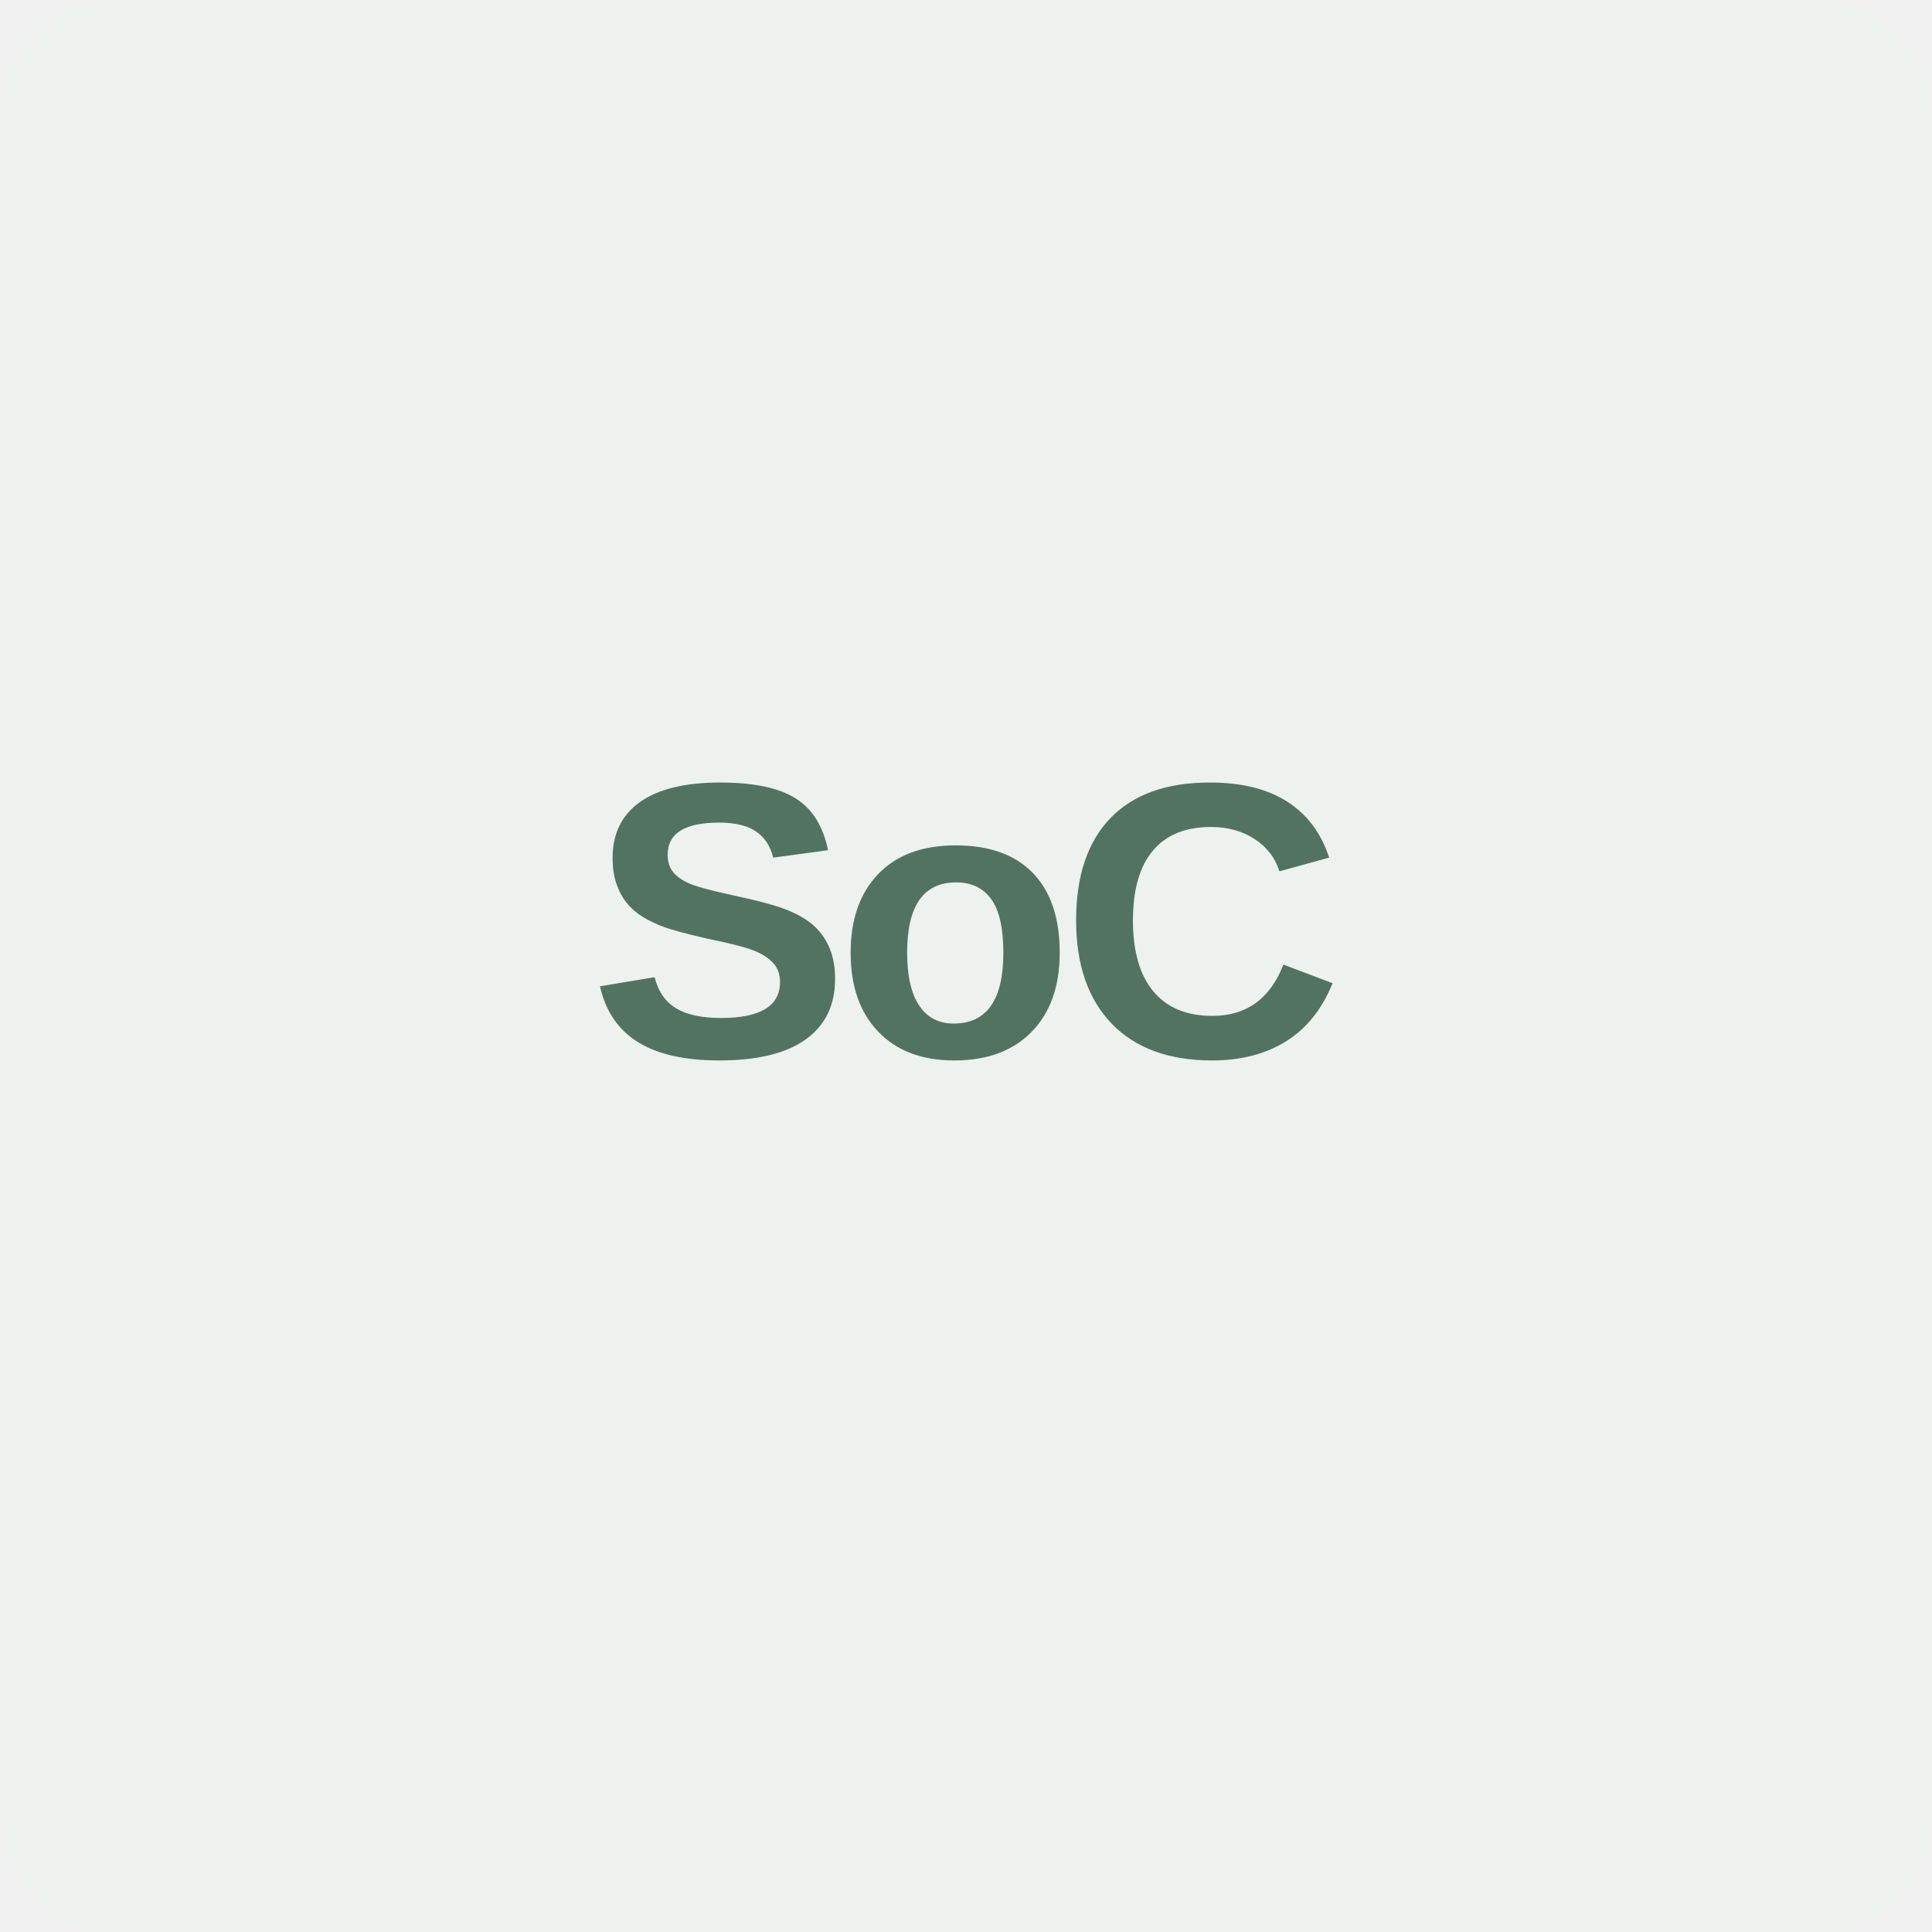
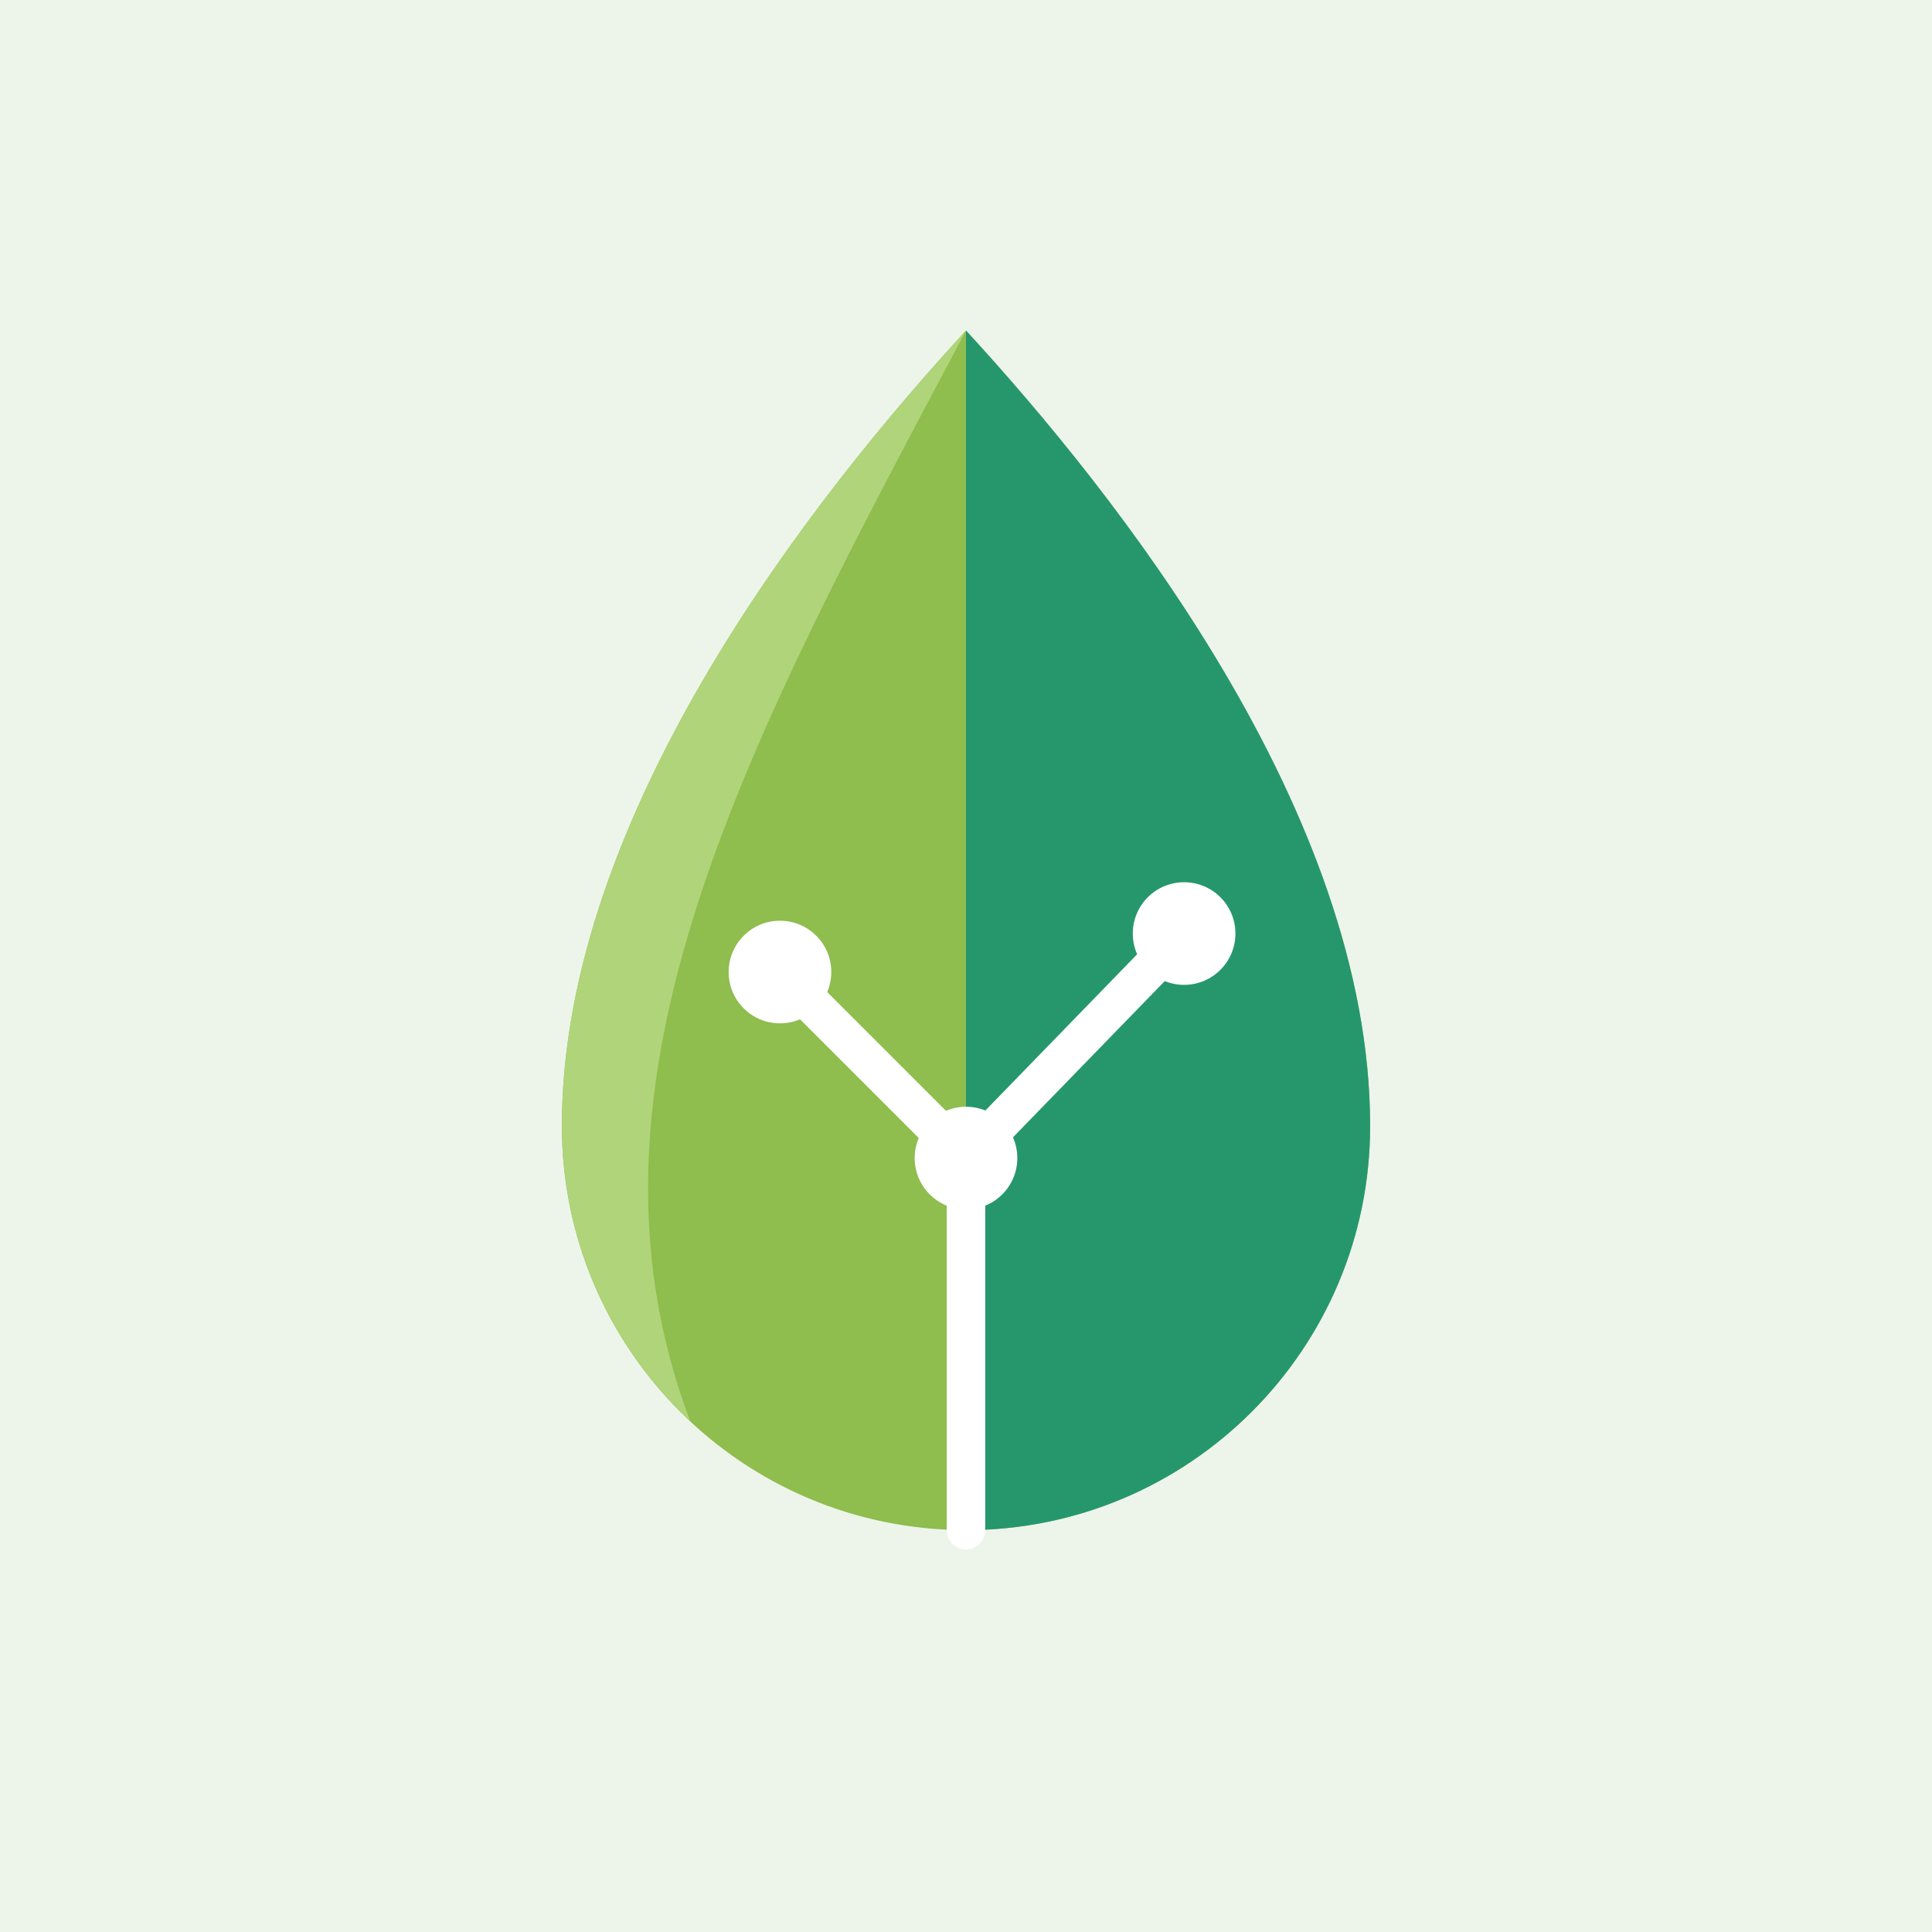
<svg xmlns="http://www.w3.org/2000/svg" width="256" height="256" viewBox="0 0 256 256">
-   <rect width="256" height="256" rx="16" fill="#edf2ee" />
-   <text x="128" y="140" text-anchor="middle" font-family="Arial, sans-serif" font-size="52" font-weight="600" letter-spacing="-2" fill="#527362">SoC</text>
+   <rect width="256" height="256" fill="#edf5eb" />
+   <g transform="translate(60 37) scale(.85)">
+     <path d="M80 8C57 33 17 83 17 132a63 63 0 0 0 126 0C143 83 103 33 80 8Z" fill="#8fbd4e" />
+     <path d="M80 8v187a63 63 0 0 0 63-63C143 83 103 33 80 8Z" fill="#26976d" />
+     <path d="M80 8C57 33 17 83 17 132a63 63 0 0 0 20 46C17 125 46 72 80 8Z" fill="#b0d479" />
+     <path d="M80 195v-58m0 0-29-29m29 29 34-35" fill="none" stroke="#fff" stroke-width="6" stroke-linecap="round" stroke-linejoin="round" />
+     <g fill="#fff">
+       <circle cx="51" cy="108" r="8" />
+       <circle cx="80" cy="137" r="8" />
+       <circle cx="114" cy="102" r="8" />
+     </g>
+   </g>
</svg>
